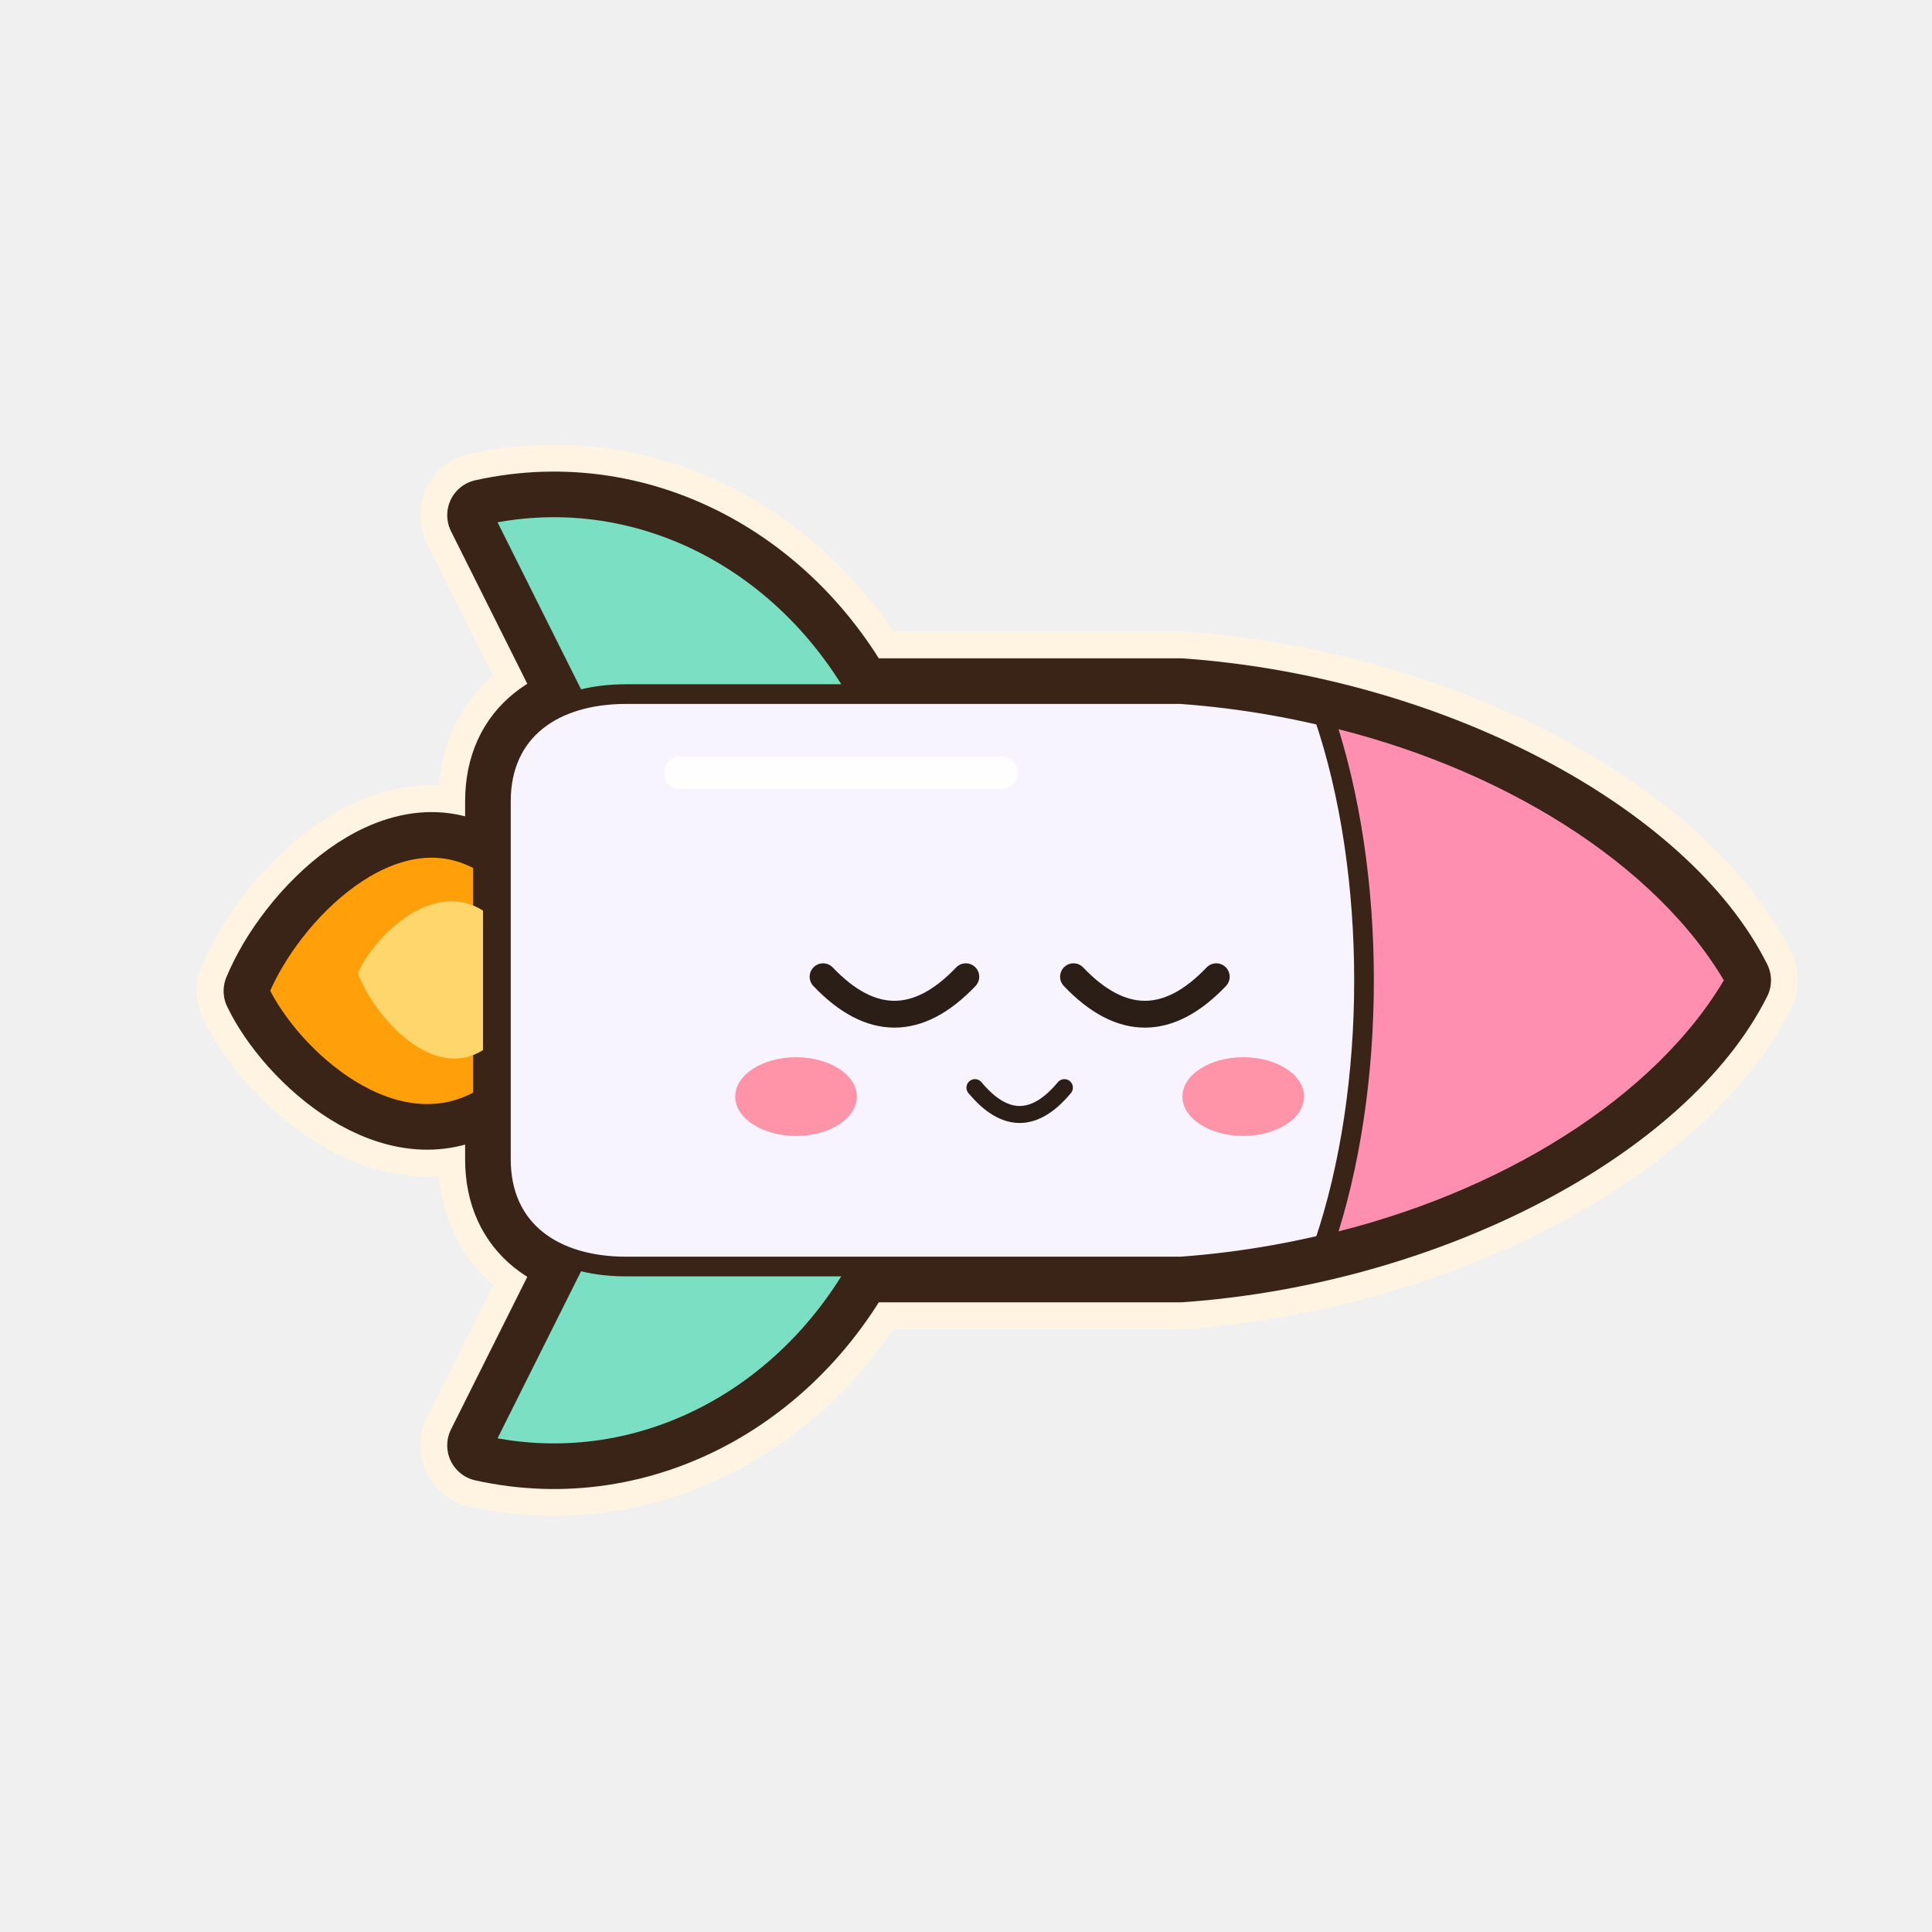
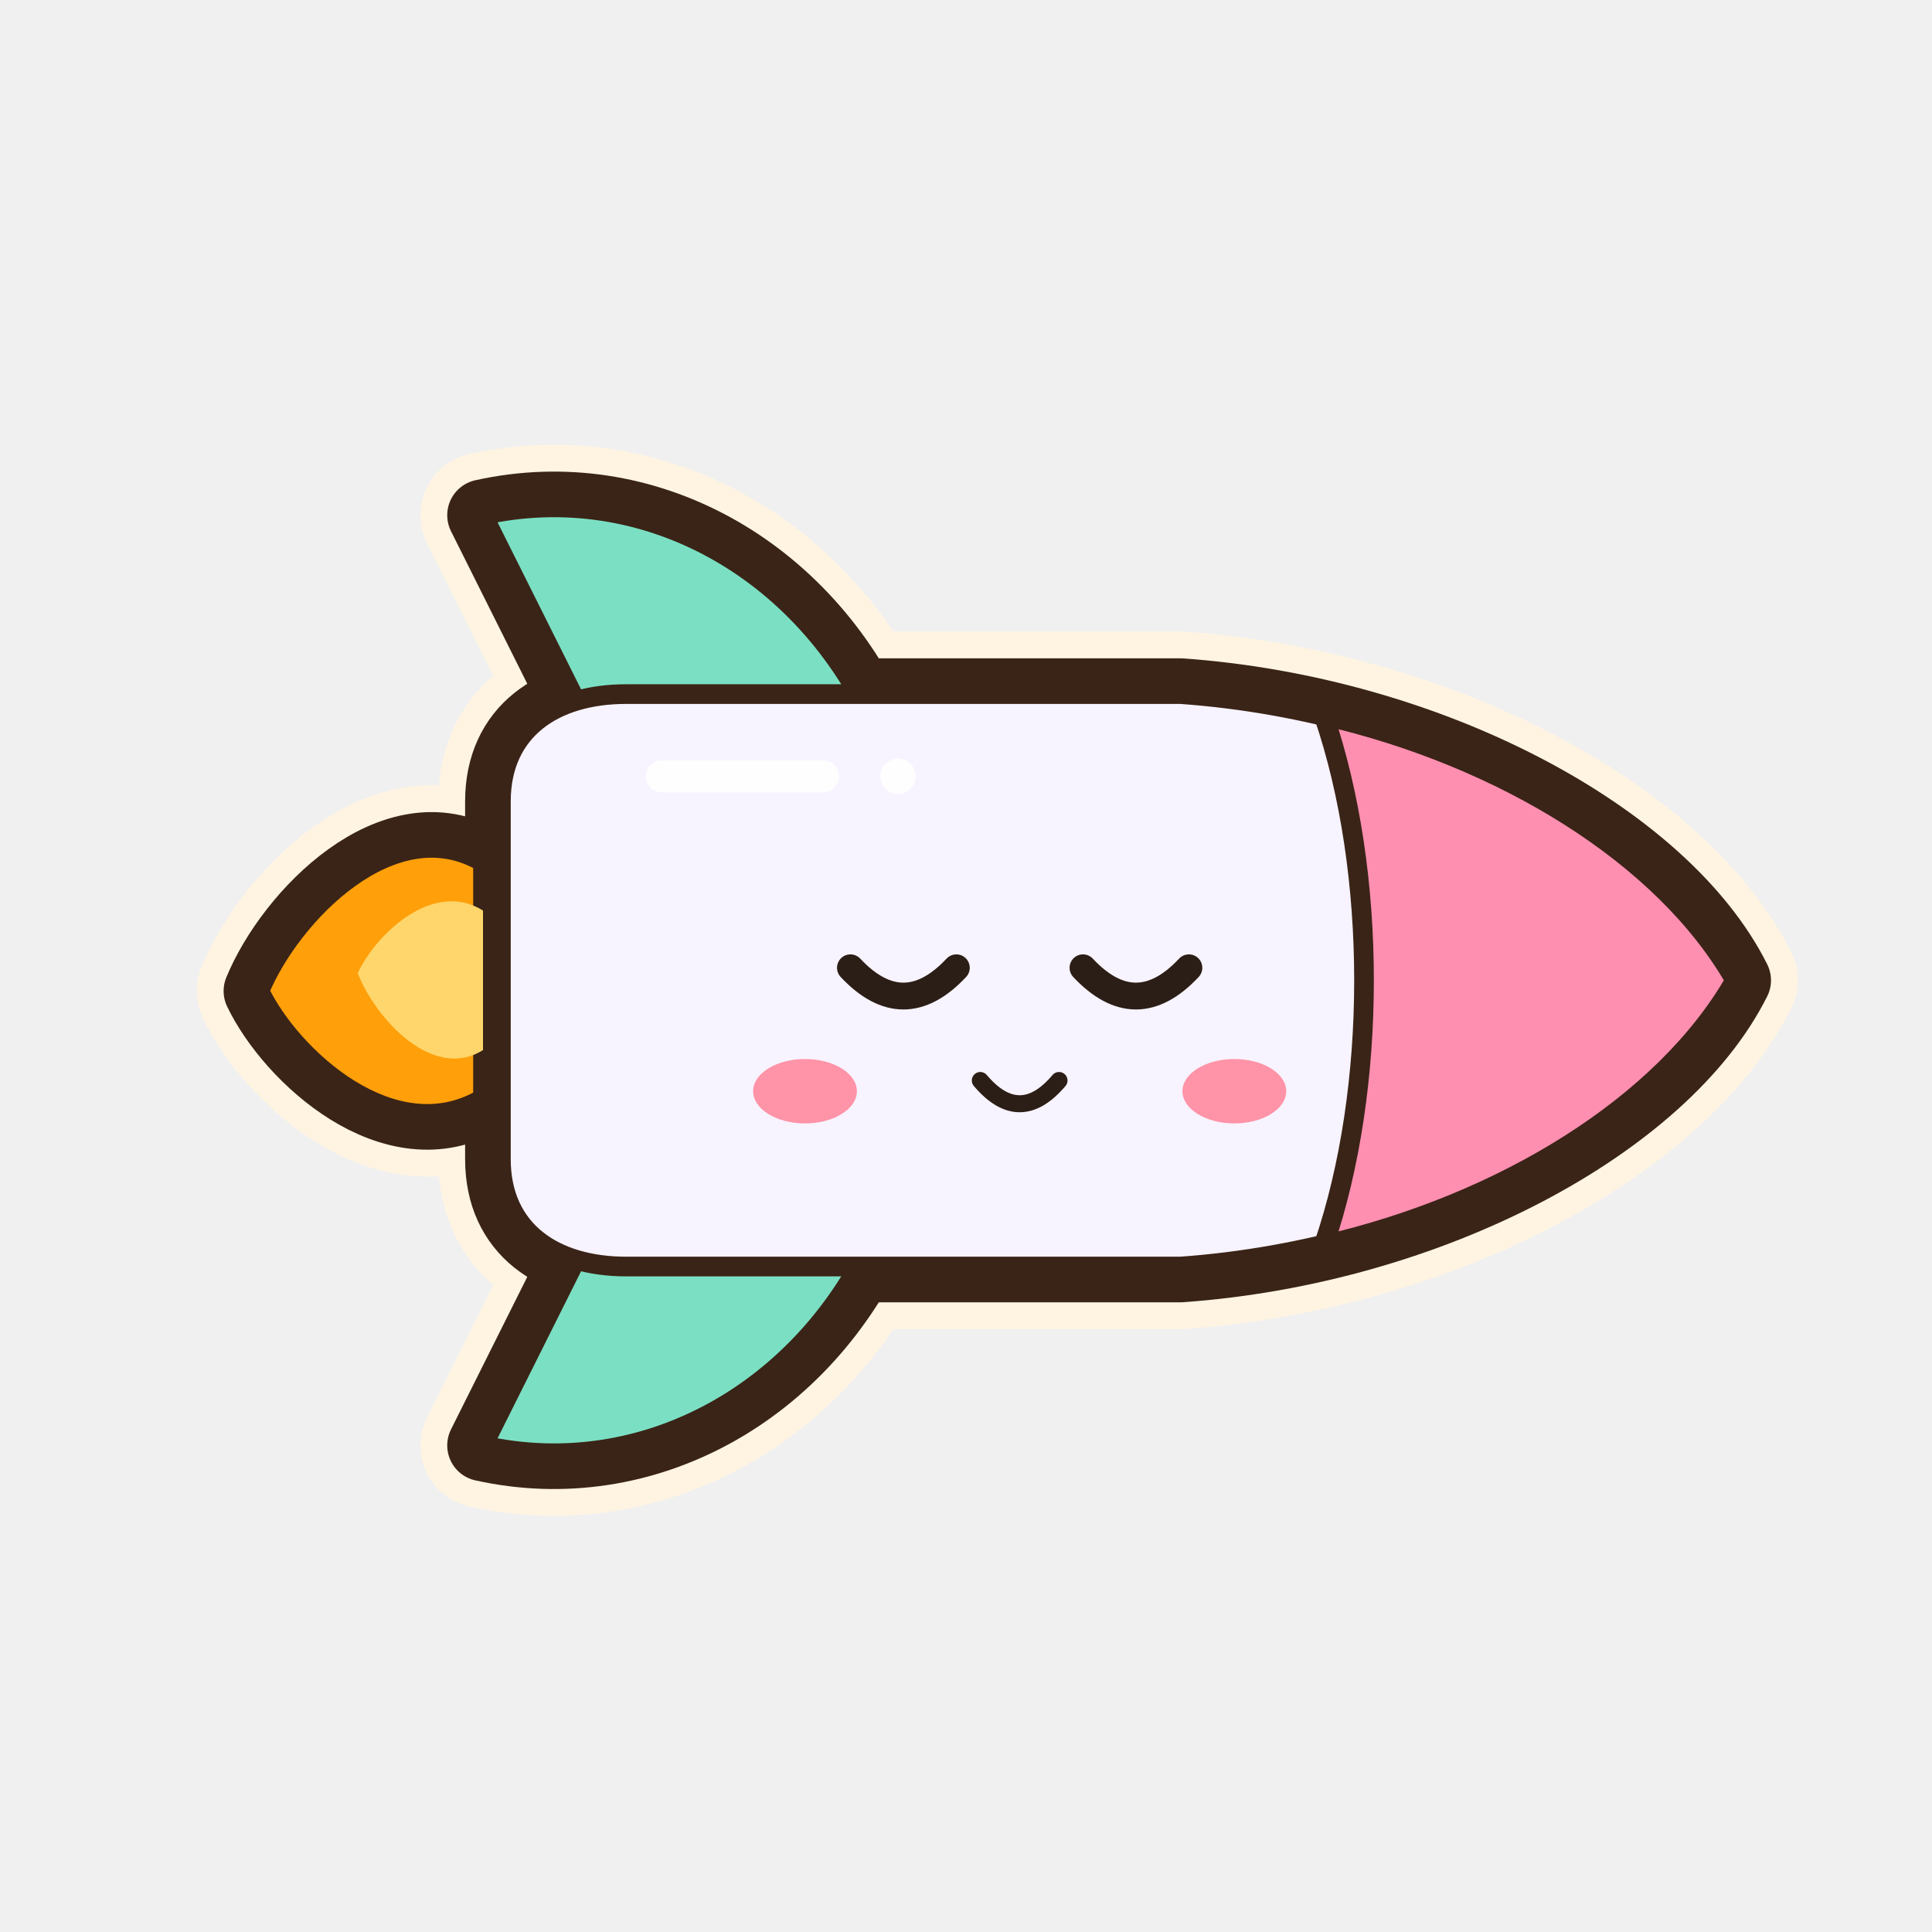
<svg xmlns="http://www.w3.org/2000/svg" viewBox="0 0 108 108" width="240" height="240">
  <g id="rocket" transform="translate(0.00 0.80)">
    <g id="border">
      <path d="M27.0 47.40 C22.00 44.43 16.25 50.34 14.50 54.60 C16.25 58.26 22.00 63.57 27.0 60.60 Z" fill="#FFF4E2" stroke="#FFF4E2" stroke-width="7.00" stroke-linejoin="round" />
      <path d="M33 40 L27 28 C36 26 45 31 49 40 Z" fill="#FFF4E2" stroke="#FFF4E2" stroke-width="7.00" stroke-linejoin="round" />
      <path d="M33 68 L27 80 C36 82 45 77 49 68 Z" fill="#FFF4E2" stroke="#FFF4E2" stroke-width="7.00" stroke-linejoin="round" />
      <path d="M28 44 C28 40 31 38 35 38 L66 38 C80 39 93 46 97 54 C93 62 80 69 66 70 L35 70 C31 70 28 68 28 64 Z" fill="#FFF4E2" stroke="#FFF4E2" stroke-width="7.00" stroke-linejoin="round" />
    </g>
    <g id="outline">
      <path d="M27.0 47.40 C22.00 44.43 16.25 50.34 14.50 54.60 C16.25 58.26 22.00 63.57 27.0 60.60 Z" fill="#3A2417" stroke="#3A2417" stroke-width="4.00" stroke-linejoin="round" />
      <path d="M33 40 L27 28 C36 26 45 31 49 40 Z" fill="#3A2417" stroke="#3A2417" stroke-width="4.00" stroke-linejoin="round" />
      <path d="M33 68 L27 80 C36 82 45 77 49 68 Z" fill="#3A2417" stroke="#3A2417" stroke-width="4.00" stroke-linejoin="round" />
      <path d="M28 44 C28 40 31 38 35 38 L66 38 C80 39 93 46 97 54 C93 62 80 69 66 70 L35 70 C31 70 28 68 28 64 Z" fill="#3A2417" stroke="#3A2417" stroke-width="4.00" stroke-linejoin="round" />
    </g>
    <g id="flame_o">
      <path d="M27.0 47.40 C22.00 44.43 16.25 50.34 14.50 54.60 C16.25 58.26 22.00 63.57 27.0 60.60 Z" fill="#FF9F0A" stroke="#3A2417" stroke-width="1.10" stroke-linejoin="round" />
    </g>
    <g id="flame_i">
      <path d="M27.0 50.10 C24.20 48.34 20.98 51.46 20.00 53.60 C20.98 56.14 24.20 59.66 27.0 57.90 Z" fill="#FFD66B" />
    </g>
    <g id="fin_t">
      <path d="M33 40 L27 28 C36 26 45 31 49 40 Z" fill="#7BE0C3" stroke="#3A2417" stroke-width="1.10" stroke-linejoin="round" />
    </g>
    <g id="fin_b">
      <path d="M33 68 L27 80 C36 82 45 77 49 68 Z" fill="#7BE0C3" stroke="#3A2417" stroke-width="1.10" stroke-linejoin="round" />
    </g>
    <g id="body">
      <path d="M28 44 C28 40 31 38 35 38 L66 38 C80 39 93 46 97 54 C93 62 80 69 66 70 L35 70 C31 70 28 68 28 64 Z" fill="#F7F3FF" stroke="#3A2417" stroke-width="1.10" stroke-linejoin="round" />
    </g>
    <g id="nose">
      <path d="M74 39.2 C84 41.5 93 47 97 54 C93 61 84 66.5 74 68.8 C77 60 77 48 74 39.2 Z" fill="#FF8FB1" stroke="#3A2417" stroke-width="1.10" stroke-linejoin="round" />
    </g>
-     <path d="M38 42.4 L56 42.4" fill="none" stroke="#fff" stroke-width="1.8" stroke-linecap="round" opacity=".85" />
+     <g>
+       <path d="M37 42.6 L46 42.6" fill="none" stroke="#fff" stroke-width="1.8" stroke-linecap="round" opacity=".9" />
+       <circle cx="50.2" cy="42.6" r="0.99" fill="#fff" opacity=".9" />
+     </g>
    <g id="face">
-       <ellipse cx="44.5" cy="60.5" rx="3.4" ry="2.2" fill="#FF8FA3" opacity=".95" />
-       <ellipse cx="69.5" cy="60.5" rx="3.4" ry="2.2" fill="#FF8FA3" opacity=".95" />
-       <path d="M46.01 53.80 Q50.00 57.99 53.99 53.80" fill="none" stroke="#2B1E16" stroke-width="1.5" stroke-linecap="round" />
-       <path d="M60.01 53.80 Q64.00 57.99 67.99 53.80" fill="none" stroke="#2B1E16" stroke-width="1.5" stroke-linecap="round" />
-       <path d="M54.5 60 Q57 63 59.5 60" fill="none" stroke="#2B1E16" stroke-width="0.95" stroke-linecap="round" stroke-linejoin="round" />
+       <ellipse cx="45.0" cy="60.2" rx="2.9" ry="1.8" fill="#FF8FA3" opacity=".95" />
+       <ellipse cx="69.0" cy="60.2" rx="2.9" ry="1.8" fill="#FF8FA3" opacity=".95" />
+       <path d="M47.54 53.30 Q50.50 56.46 53.46 53.30" fill="none" stroke="#2B1E16" stroke-width="1.5" stroke-linecap="round" />
+       <path d="M60.54 53.30 Q63.50 56.46 66.46 53.30" fill="none" stroke="#2B1E16" stroke-width="1.5" stroke-linecap="round" />
+       <path d="M54.8 59.6 Q57 62.2 59.2 59.6" fill="none" stroke="#2B1E16" stroke-width="0.95" stroke-linecap="round" stroke-linejoin="round" />
    </g>
  </g>
</svg>
